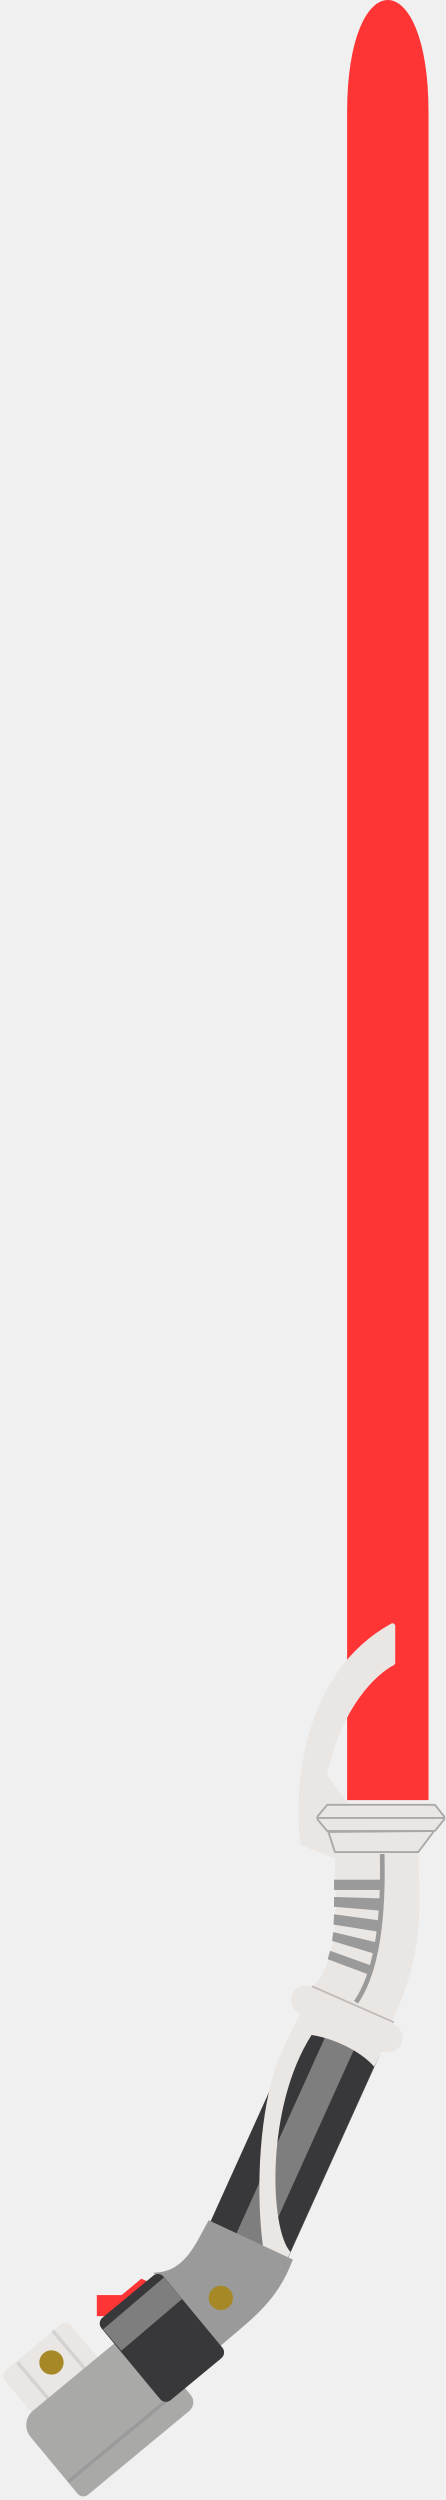
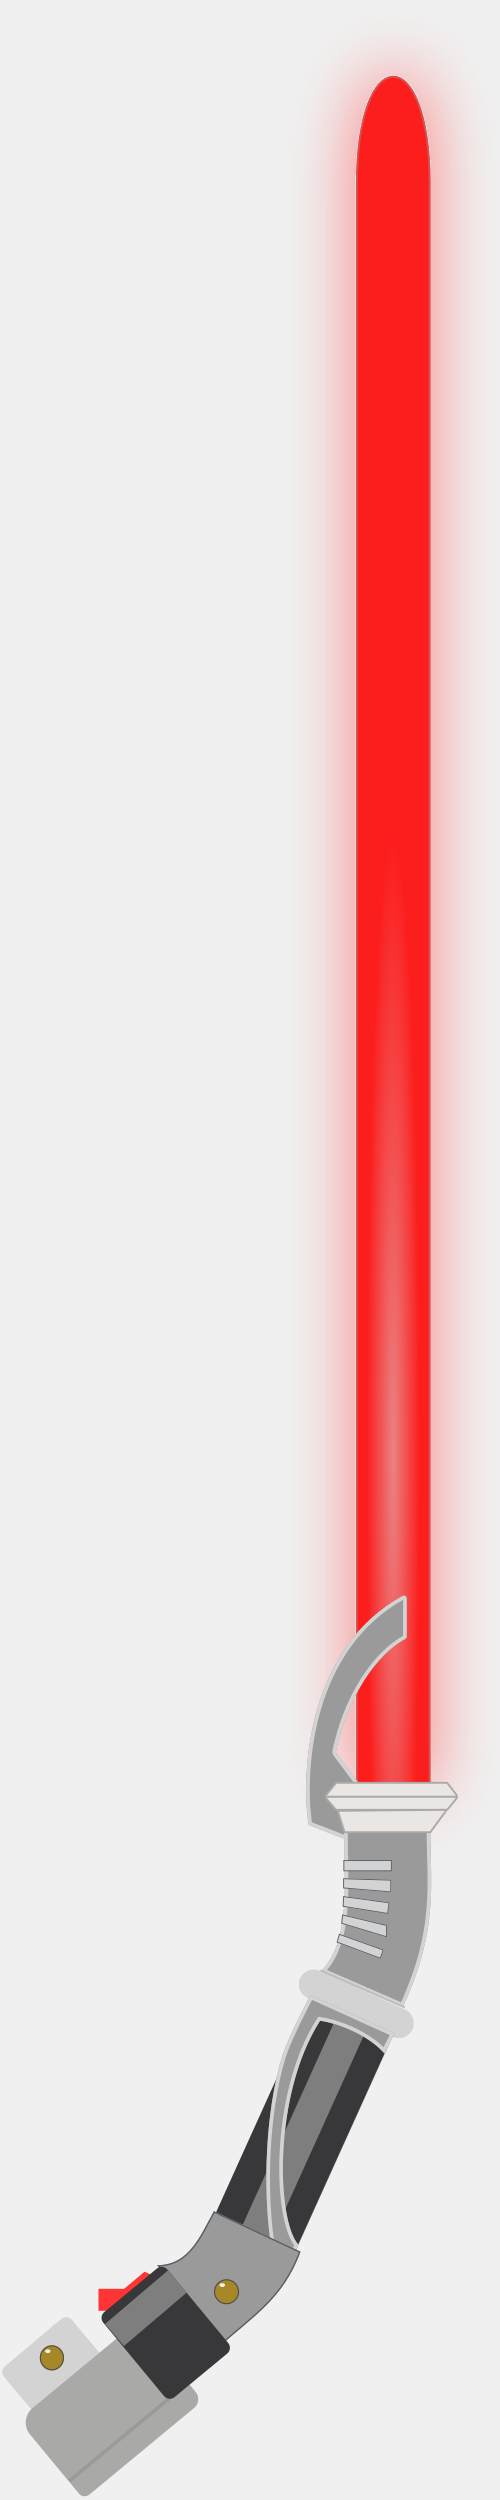
- <svg xmlns="http://www.w3.org/2000/svg" width="476" height="2672" viewBox="0 0 476 2672" fill="none">
-   <path d="M371 119.855V1924H458V119.855C458 -39.952 371 -39.952 371 119.855Z" fill="#FF3434" />
-   <path d="M422.422 1777.07V1737.92C422.422 1735.68 420.017 1734.25 418.05 1735.33C322.32 1788.24 313.378 1912.39 321.186 1970.31C321.33 1971.38 322.046 1972.24 323.055 1972.64L371.334 1991.41C373.301 1992.18 375.422 1990.72 375.422 1988.61V1932.99C375.422 1932.35 375.214 1931.72 374.83 1931.2L350.23 1898.09C349.716 1897.4 349.527 1896.5 349.71 1895.66C365.374 1823.75 402.401 1789.19 420.68 1779.84C421.729 1779.3 422.422 1778.24 422.422 1777.07Z" fill="#EAE6E3" />
-   <path d="M357.89 1976.8C357.89 2032.5 365.39 2092 333.89 2124L418.89 2161C456.39 2080 447.345 2033 447.345 1976.8L357.89 1976.8Z" fill="#EAE6E3" />
-   <path d="M408.5 1981.5C409.333 2025.67 408.5 2099.5 380.5 2140" stroke="#9A9A9A" stroke-width="5" />
-   <path d="M349.422 1929.36L339.375 1941.36C338.83 1942.01 339.293 1943 340.142 1943H473.921C474.759 1943 475.225 1942.03 474.702 1941.38L465.111 1929.38C464.921 1929.14 464.634 1929 464.33 1929H350.189C349.893 1929 349.612 1929.13 349.422 1929.36Z" fill="#EAE6E3" stroke="#A9A9A7" stroke-width="2" />
-   <path d="M349.422 1956.64L339.375 1944.64C338.83 1943.99 339.293 1943 340.142 1943H473.921C474.759 1943 475.225 1943.97 474.702 1944.62L465.111 1956.62C464.921 1956.86 464.634 1957 464.33 1957H350.189C349.893 1957 349.612 1956.87 349.422 1956.64Z" fill="#EAE6E3" stroke="#A9A9A7" stroke-width="2" />
-   <path d="M358 1979.5L351 1958L461.969 1957.02C462.798 1957.01 463.276 1957.96 462.775 1958.62L447 1979.5H358Z" fill="#EAE6E3" stroke="#A9A9A7" stroke-width="2" />
-   <rect x="357" y="2009" width="50" height="11" fill="#9A9A9A" />
-   <path d="M356.999 2027.5L406.826 2029L406.826 2042.13L357 2037.97L356.999 2027.5Z" fill="#9A9A9A" />
-   <path d="M357 2046L405 2052.5L403.5 2064.5L356.5 2057L357 2046Z" fill="#9A9A9A" />
-   <path d="M355.999 2065L402.332 2076L402.331 2088.78L355 2074.5L355.999 2065Z" fill="#9A9A9A" />
-   <path d="M352.722 2085L399.107 2101.6L395.733 2111.02L350.222 2094L352.722 2085Z" fill="#9A9A9A" />
-   <rect x="318.872" y="2117" width="128" height="31" rx="15.5" transform="rotate(24.5327 318.872 2117)" fill="#EAE6E3" />
-   <rect x="321.807" y="2152" width="95.718" height="2" transform="rotate(23.7822 321.807 2152)" fill="#C1BBB8" />
-   <rect x="325.961" y="2162" width="87.077" height="250" transform="rotate(24.3208 325.961 2162)" fill="#7E7E7E" />
-   <rect x="379.961" y="2187" width="27.149" height="250" transform="rotate(24.3208 379.961 2187)" fill="#38373A" />
-   <rect x="320.961" y="2162" width="30.486" height="250" transform="rotate(24.3208 320.961 2162)" fill="#38373A" />
-   <path d="M410.5 2188L400 2209C384.5 2191 354 2178 333 2175C283.699 2252 288 2382.5 310.5 2407L298.5 2434L215 2394L224.5 2375C250.1 2394.6 273 2400.33 281 2400.5C274 2347.5 275.978 2271.34 293 2214C299.333 2192.67 323 2148.5 323 2148.5L410.5 2188Z" fill="#EAE6E3" />
-   <rect x="333.807" y="2122" width="95.718" height="2" transform="rotate(23.7822 333.807 2122)" fill="#C1BBB8" />
-   <path d="M313 2415L223 2373C208.943 2398.1 197.496 2429 164 2429L229 2513C265 2481 295 2463.5 313 2415Z" fill="#9A9A9A" />
-   <circle cx="236" cy="2456" r="13" fill="#A78827" />
-   <rect x="70.763" y="2479.44" width="114.392" height="91.844" rx="8" transform="rotate(50.0544 70.7632 2479.44)" fill="#EAE6E3" />
-   <rect x="54.785" y="2492.18" width="3.753" height="113.758" transform="rotate(-40.2524 54.7852 2492.18)" fill="#D3D3D3" />
-   <rect x="17.278" y="2526.17" width="3.753" height="113.758" transform="rotate(-40.2524 17.2778 2526.17)" fill="#D3D3D3" />
-   <circle cx="55" cy="2525" r="13" fill="#A78827" />
-   <path d="M137.397 2492.04C140.801 2489.22 145.844 2489.7 148.66 2493.1L203.926 2559.9C208.151 2565.01 207.436 2572.57 202.33 2576.8L94.126 2666.32C90.721 2669.14 85.678 2668.66 82.862 2665.26L32.695 2604.62C25.654 2596.11 26.846 2583.5 35.356 2576.46L137.397 2492.04Z" fill="#A9A9A7" />
-   <rect x="196.312" y="2548" width="3.753" height="161.342" transform="rotate(50.398 196.312 2548)" fill="#9A9A9A" />
-   <path d="M151 2435.5L167 2442.5L130 2475.5H103.5V2453H130L151 2435.5Z" fill="#FF3434" />
-   <rect x="169.849" y="2427.18" width="114.392" height="86.348" rx="8" transform="rotate(50.398 169.849 2427.18)" fill="#38373A" />
-   <rect x="175.359" y="2434" width="30.099" height="85.64" transform="rotate(49.5582 175.359 2434)" fill="#7E7E7E" />
+ <svg xmlns="http://www.w3.org/2000/svg" xmlns:xlink="http://www.w3.org/1999/xlink" width="549" height="2746" viewBox="0 0 549 2746" fill="none">
+   <g filter="url(#filter0_d_4033_1148)">
+     <path d="M472 201.968V1973.29H392V201.968C392 45.069 472 45.069 472 201.968Z" fill="url(#paint0_radial_4033_1148)" stroke-width="2.268" stroke="#D75151" />
+   </g>
+   <use xlink:href="#stroke0_4033_1148" fill="#9A9A9A" />
+   <mask id="stroke1_4033_1148" fill="white">
+     <use xlink:href="#stroke0_4033_1148" />
+   </mask>
+   <path d="M446.741 1755.67V1797.46C446.741 1798.68 446.024 1799.77 444.937 1800.32C425.429 1810.21 385.809 1846.93 369.065 1923.41C368.874 1924.29 369.071 1925.21 369.606 1925.93L395.921 1961.16C396.321 1961.69 396.537 1962.34 396.537 1963.01V2022.26C396.537 2024.43 394.352 2025.93 392.322 2025.15L340.545 2005.12C339.502 2004.72 338.761 2003.83 338.61 2002.72C330.255 1941.19 339.798 1809.16 442.231 1752.99C444.263 1751.88 446.741 1753.35 446.741 1755.67Z" stroke-width="8" stroke="#D3D3D3" mask="url(#stroke1_4033_1148)" />
+   <use xlink:href="#stroke2_4033_1148" fill="#9A9A9A" />
+   <mask id="stroke3_4033_1148" fill="white">
+     <use xlink:href="#stroke2_4033_1148" />
+   </mask>
+   <path d="M352.446 2165.33C385.817 2131.43 377.872 2068.39 377.872 2009.38L472.642 2009.38C472.642 2068.92 482.225 2118.71 442.496 2204.53L352.446 2165.33Z" stroke-width="8" stroke="#D3D3D3" mask="url(#stroke3_4033_1148)" />
+   <path d="M431.204 2014.5C432.081 2061.25 431.204 2139.39 401.734 2182.26" stroke-width="5.162" stroke="#9A9A9A" />
+   <path d="M368.842 1958.63L358.089 1971.9C357.543 1972.58 358.023 1973.59 358.892 1973.59H500.897C501.755 1973.59 502.238 1972.6 501.714 1971.92L491.45 1958.64C491.254 1958.39 490.953 1958.24 490.633 1958.24H369.644C369.333 1958.24 369.038 1958.38 368.842 1958.63Z" fill="#EAE6E3" stroke-width="2.065" stroke="#A9A9A7" />
+   <path d="M368.843 1987.55L358.21 1975.3C357.63 1974.63 358.105 1973.59 358.99 1973.59H500.804C501.678 1973.59 502.157 1974.6 501.599 1975.28L491.45 1987.53C491.253 1987.77 490.962 1987.91 490.654 1987.91H369.623C369.324 1987.91 369.039 1987.78 368.843 1987.55Z" fill="#EAE6E3" stroke-width="2.065" stroke="#A9A9A7" />
+   <path d="M378.461 2012.46L371.047 1989L488.664 1987.93C489.514 1987.92 490.009 1988.88 489.506 1989.57L472.721 2012.46H378.461Z" fill="#EAE6E3" stroke-width="2.065" stroke="#A9A9A7" />
+   <rect x="377.685" y="2043.64" width="52.19" height="11.275" fill="#D3D3D3" stroke="#555F69" />
+   <path d="M376.928 2063.09L429.715 2064.68L429.715 2078.6L376.928 2074.18L376.928 2063.09Z" fill="#D3D3D3" />
+   <mask id="stroke4_4033_1148" fill="white">
+     <path d="M376.928 2063.09L429.715 2064.68L429.715 2078.6L376.928 2074.18L376.928 2063.09Z" />
+   </mask>
+   <path d="M376.928 2063.09L429.715 2064.68L429.715 2078.6L376.928 2074.18L376.928 2063.09Z" stroke-width="2" stroke="#555F69" mask="url(#stroke4_4033_1148)" />
+   <path d="M376.929 2082.69L427.781 2089.58L426.192 2102.29L376.4 2094.35L376.929 2082.69Z" fill="#D3D3D3" />
+   <mask id="stroke5_4033_1148" fill="white">
+     <path d="M376.929 2082.69L427.781 2089.58L426.192 2102.29L376.4 2094.35L376.929 2082.69Z" />
+   </mask>
+   <path d="M376.929 2082.69L427.781 2089.58L426.192 2102.29L376.4 2094.35L376.929 2082.69Z" stroke-width="2" stroke="#555F69" mask="url(#stroke5_4033_1148)" />
+   <path d="M375.868 2102.82L424.954 2114.47L424.953 2128.01L374.81 2112.88L375.868 2102.82Z" fill="#D3D3D3" />
+   <mask id="stroke6_4033_1148" fill="white">
+     <path d="M375.868 2102.82L424.954 2114.47L424.953 2128.01L374.81 2112.88L375.868 2102.82Z" />
+   </mask>
+   <path d="M375.868 2102.82L424.954 2114.47L424.953 2128.01L374.81 2112.88L375.868 2102.82Z" stroke-width="2" stroke="#555F69" mask="url(#stroke6_4033_1148)" />
+   <path d="M372.397 2124.01L421.538 2141.6L417.964 2151.57L369.749 2133.54L372.397 2124.01Z" fill="#D3D3D3" />
+   <mask id="stroke7_4033_1148" fill="white">
+     <path d="M372.397 2124.01L421.538 2141.6L417.964 2151.57L369.749 2133.54L372.397 2124.01Z" />
+   </mask>
+   <path d="M372.397 2124.01L421.538 2141.6L417.964 2151.57L369.749 2133.54L372.397 2124.01Z" stroke-width="2" stroke="#555F69" mask="url(#stroke7_4033_1148)" />
+   <rect x="336.535" y="2157.91" width="135.606" height="32.842" rx="16.421" transform="rotate(24.5327 336.535 2157.91)" fill="#D3D3D3" />
+   <rect x="339.645" y="2194.99" width="101.406" height="2.119" transform="rotate(23.7822 339.645 2194.99)" fill="#C1BBB8" />
+   <rect x="344.046" y="2205.58" width="92.251" height="264.855" transform="rotate(24.3208 344.046 2205.58)" fill="#7E7E7E" />
+   <rect x="401.255" y="2232.07" width="28.762" height="264.855" transform="rotate(24.3208 401.255 2232.07)" fill="#38373A" />
+   <rect x="338.749" y="2205.58" width="32.297" height="264.855" transform="rotate(24.3208 338.749 2205.58)" fill="#38373A" />
+   <use xlink:href="#stroke8_4033_1148" fill="#9A9A9A" />
+   <mask id="stroke9_4033_1148" fill="white">
+     <use xlink:href="#stroke8_4033_1148" />
+   </mask>
+   <path d="M422.346 2255.62L433.444 2233.35L340.965 2191.46C340.965 2191.46 315.952 2238.3 309.258 2260.92C291.267 2321.73 289.177 2402.5 296.575 2458.71C288.12 2458.53 263.917 2452.45 236.861 2431.67L226.82 2451.82L315.071 2494.24L327.754 2465.6C303.974 2439.62 299.428 2301.22 351.534 2219.56C373.729 2222.75 405.964 2236.53 422.346 2255.62Z" stroke-width="8" stroke="#D3D3D3" mask="url(#stroke9_4033_1148)" />
+   <rect x="352.357" y="2163.21" width="101.406" height="2.119" transform="rotate(23.7822 352.357 2163.21)" fill="#C1BBB8" />
+   <use xlink:href="#stroke10_4033_1148" fill="#9A9A9A" />
+   <mask id="stroke11_4033_1148" fill="white">
+     <use xlink:href="#stroke10_4033_1148" />
+   </mask>
+   <path d="M234.983 2428.77L330.132 2473.27C311.102 2524.65 279.386 2543.19 241.326 2577.09L172.607 2488.1C208.02 2488.1 220.122 2455.36 234.983 2428.77Z" stroke-width="3" stroke="#555F69" mask="url(#stroke11_4033_1148)" />
+   <circle cx="248.812" cy="2517.25" r="13.188" fill="#A78827" stroke-width="1.243" stroke="#484C52" />
+   <ellipse cx="244.118" cy="2509.93" rx="3.038" ry="2.071" fill="#F4F2EE" />
+   <rect x="73.685" y="2541.88" width="121.189" height="97.301" rx="8.26" transform="rotate(50.0544 73.6848 2541.88)" fill="#D3D3D3" />
+   <rect x="56.757" y="2555.38" width="3.977" height="120.517" transform="rotate(-40.2524 56.7566 2555.38)" fill="#D3D3D3" />
+   <rect x="17.021" y="2591.39" width="3.977" height="120.517" transform="rotate(-40.2524 17.0212 2591.39)" fill="#D3D3D3" />
+   <ellipse cx="57.021" cy="2589.88" rx="13.297" ry="13.809" fill="#A78827" />
+   <mask id="stroke12_4033_1148" fill="white">
+     <path d="M70.319 2589.88C70.319 2597.5 64.365 2603.68 57.021 2603.68C49.677 2603.68 43.724 2597.5 43.724 2589.88C43.724 2582.25 49.677 2576.07 57.021 2576.07C64.365 2576.07 70.319 2582.25 70.319 2589.88Z" />
+   </mask>
+   <ellipse cx="57.021" cy="2589.88" rx="13.297" ry="13.809" stroke-width="2.394" stroke="#484C52" mask="url(#stroke12_4033_1148)" />
+   <ellipse cx="52.5" cy="2582.56" rx="2.925" ry="2.071" fill="#F4F2EE" />
+   <path d="M144.443 2555.1C147.958 2552.19 153.164 2552.68 156.072 2556.19L214.966 2627.38C219.328 2632.65 218.59 2640.46 213.318 2644.82L98.269 2740.01C94.754 2742.91 89.547 2742.42 86.639 2738.91L33.011 2674.09C25.741 2665.3 26.971 2652.28 35.758 2645.01L144.443 2555.1Z" fill="#A9A9A7" />
+   <rect x="206.694" y="2614.52" width="3.977" height="170.929" transform="rotate(50.398 206.694 2614.52)" fill="#9A9A9A" />
+   <path d="M158.666 2495.26L175.676 2502.78L136.339 2538.22H108.166V2514.05H136.339L158.666 2495.26Z" fill="#FF3434" />
+   <rect x="178.658" y="2486.52" width="121.189" height="91.478" rx="8.26" transform="rotate(50.398 178.658 2486.52)" fill="#38373A" />
+   <rect x="184.495" y="2493.75" width="31.888" height="90.729" transform="rotate(49.5582 184.495 2493.75)" fill="#7E7E7E" />
+   <defs>
+     <filter id="filter0_d_4033_1148" x="315.266" y="0" width="233.468" height="2042.47" filterUnits="userSpaceOnUse" color-interpolation-filters="sRGB">
+       <feFlood flood-opacity="0" result="BackgroundImageFix" />
+       <feColorMatrix in="SourceAlpha" type="matrix" values="0 0 0 0 0 0 0 0 0 0 0 0 0 0 0 0 0 0 127 0" result="hardAlpha" />
+       <feOffset dy="-7.56" />
+       <feGaussianBlur stdDeviation="37.8" />
+       <feComposite in2="hardAlpha" operator="out" />
+       <feColorMatrix type="matrix" values="0 0 0 0 0.986 0 0 0 0 0.512 0 0 0 0 0.512 0 0 0 1 0" />
+       <feBlend mode="normal" in2="BackgroundImageFix" result="effect1_dropShadow_4033_1148" />
+       <feBlend mode="normal" in="SourceGraphic" in2="effect1_dropShadow_4033_1148" result="shape" />
+     </filter>
+     <radialGradient id="paint0_radial_4033_1148" cx="0" cy="0" r="1" gradientUnits="userSpaceOnUse" gradientTransform="translate(431.926 1601.65) rotate(90) scale(687.575 29.1191)">
+       <stop stop-color="#EA8282" />
+       <stop offset="1" stop-color="#FC1D1D" />
+     </radialGradient>
+     <path id="stroke0_4033_1148" d="M446.741 1797.46V1755.67C446.741 1753.35 444.263 1751.88 442.231 1752.99C339.798 1809.16 330.255 1941.19 338.61 2002.72C338.761 2003.83 339.502 2004.72 340.545 2005.12L392.322 2025.15C394.352 2025.93 396.537 2024.43 396.537 2022.26V1963.01C396.537 1962.34 396.321 1961.69 395.921 1961.16L369.606 1925.93C369.071 1925.21 368.874 1924.29 369.065 1923.41C385.809 1846.93 425.429 1810.21 444.937 1800.32C446.024 1799.77 446.741 1798.68 446.741 1797.46Z" />
+     <path id="stroke2_4033_1148" d="M377.872 2009.38C377.872 2068.39 385.817 2131.43 352.446 2165.33L442.496 2204.53C482.225 2118.71 472.642 2068.92 472.642 2009.38L377.872 2009.38Z" />
+     <path id="stroke8_4033_1148" d="M433.444 2233.35L422.346 2255.62C405.964 2236.53 373.729 2222.75 351.534 2219.56C299.428 2301.22 303.974 2439.62 327.754 2465.6L315.071 2494.24L226.82 2451.82L236.861 2431.67C263.917 2452.45 288.12 2458.53 296.575 2458.71C289.177 2402.5 291.267 2321.73 309.258 2260.92C315.952 2238.3 340.965 2191.46 340.965 2191.46L433.444 2233.35Z" />
+     <path id="stroke10_4033_1148" d="M330.132 2473.27L234.983 2428.77C220.122 2455.36 208.02 2488.1 172.607 2488.1L241.326 2577.09C279.386 2543.19 311.102 2524.65 330.132 2473.27Z" />
+   </defs>
</svg>
